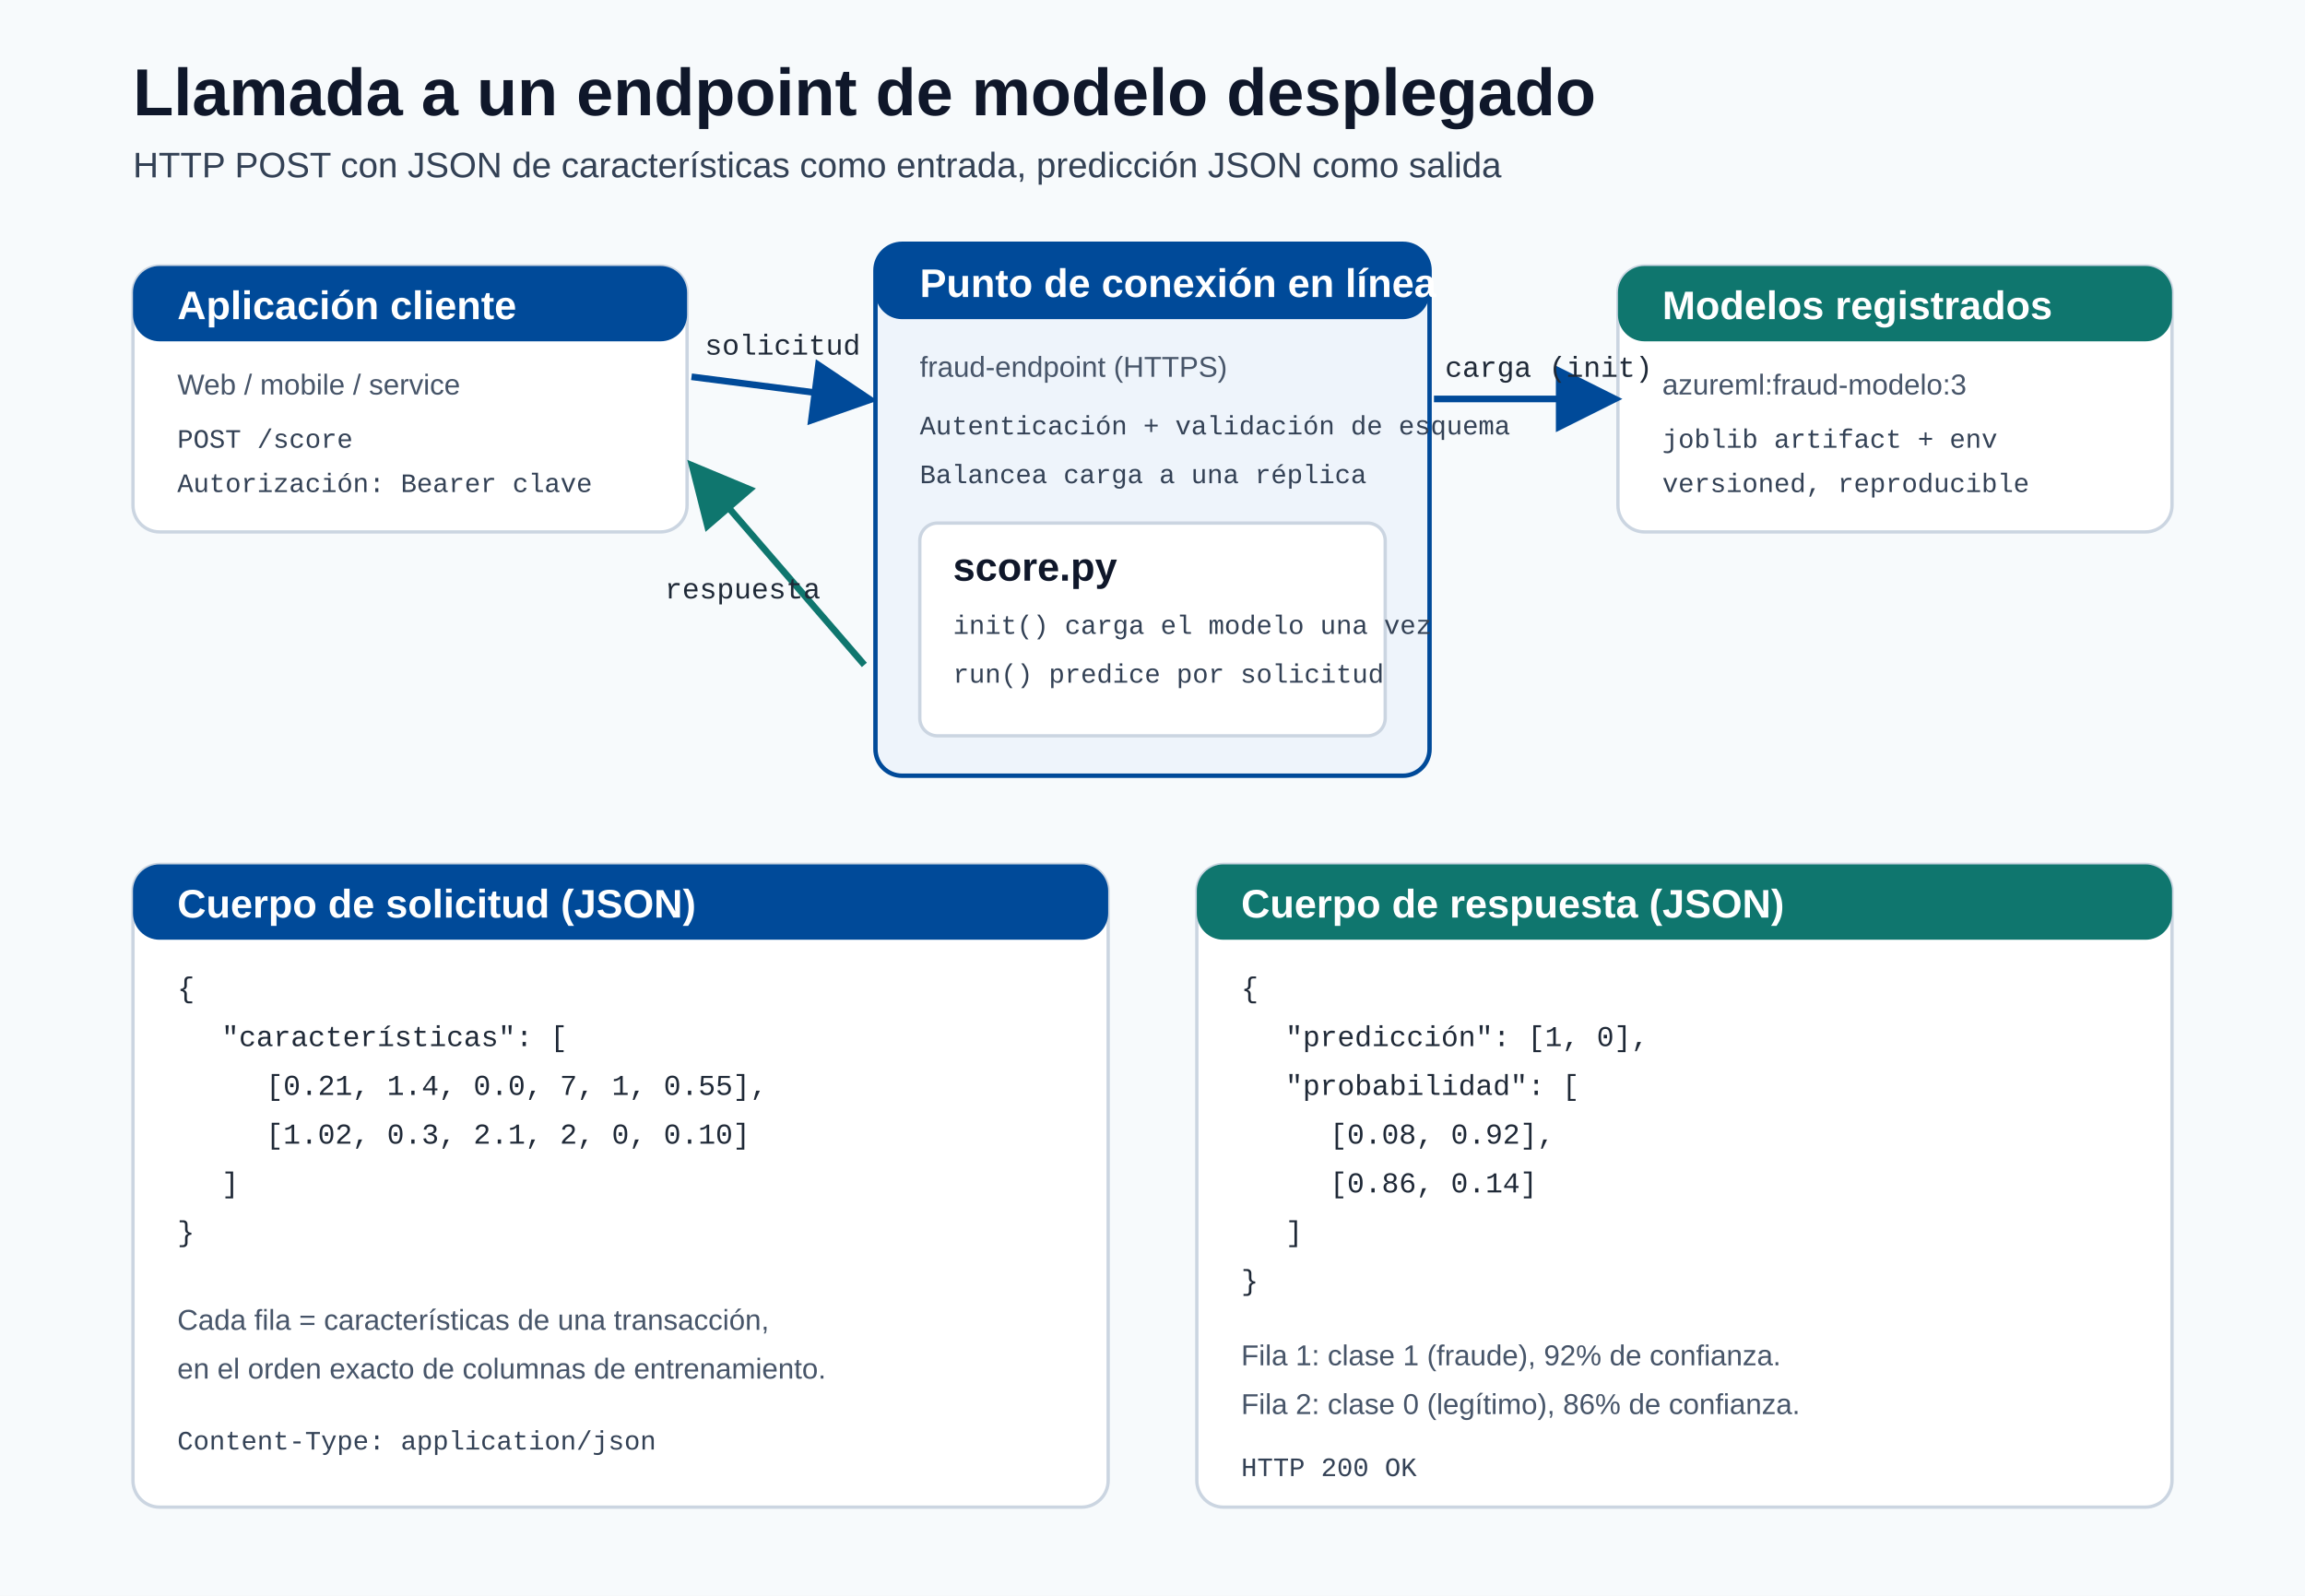
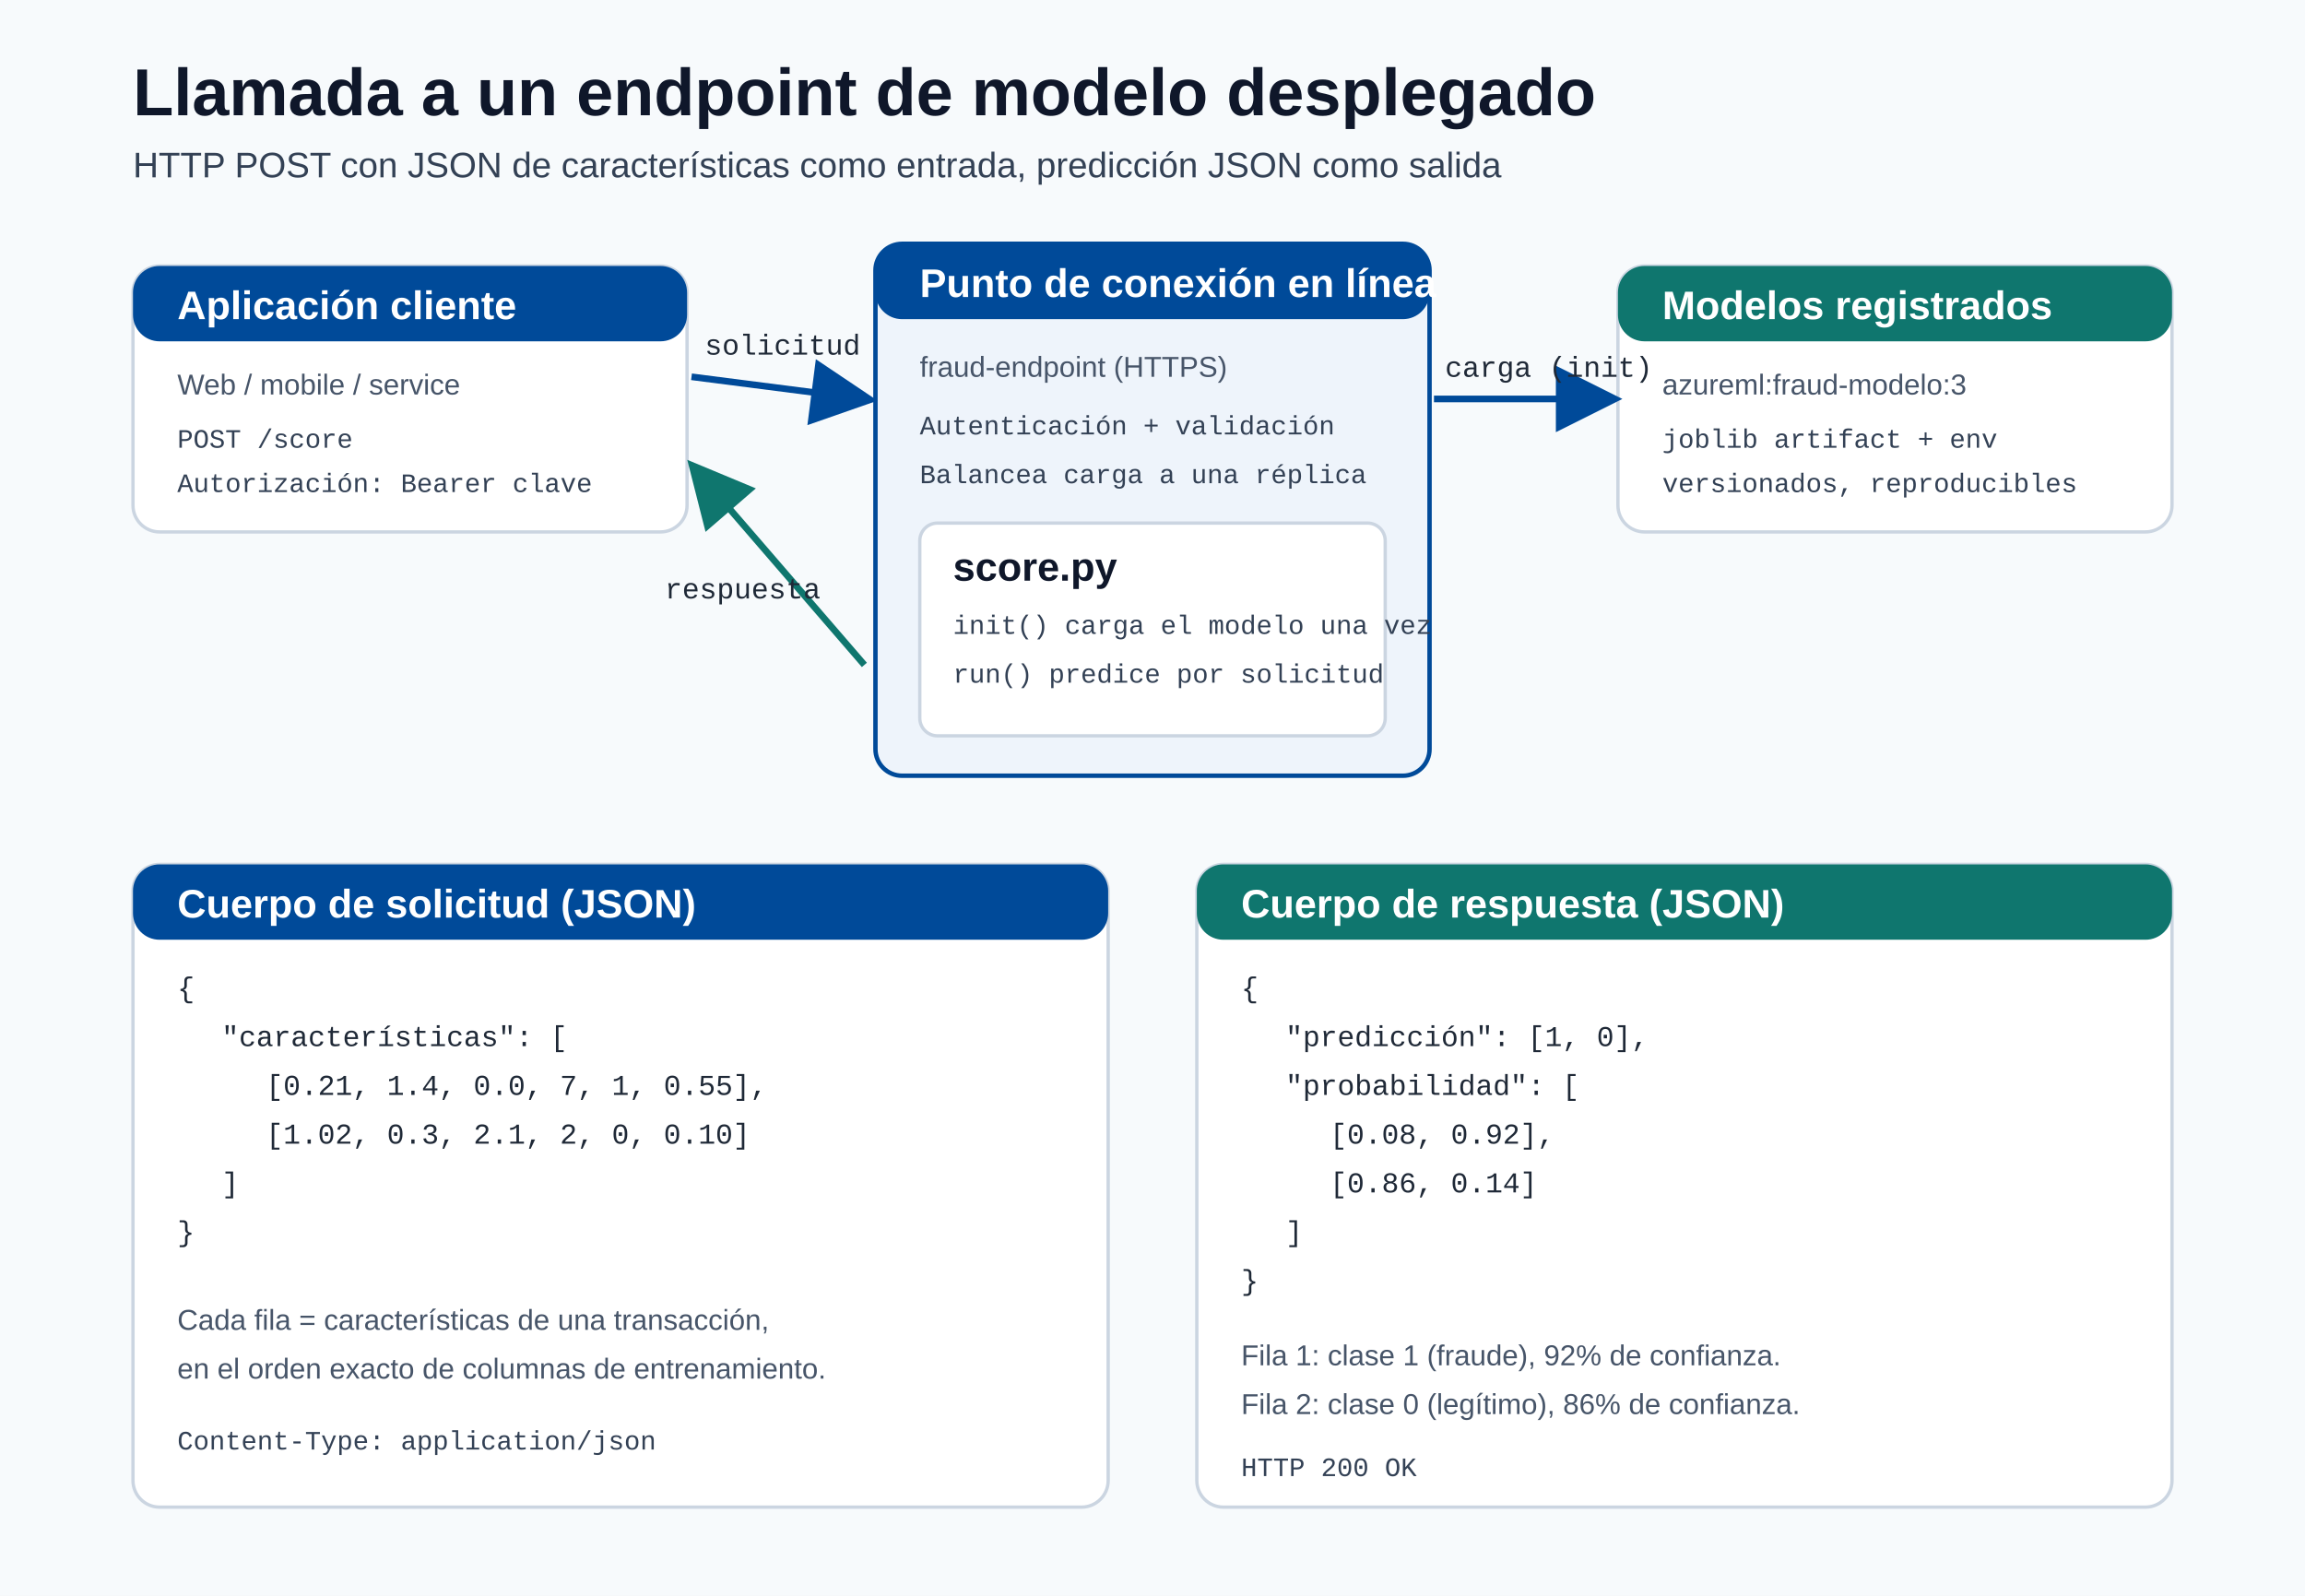
<svg xmlns="http://www.w3.org/2000/svg" width="1040" height="720" viewBox="0 0 1040 720" role="img" aria-labelledby="title desc">
  <defs>
    <style>
      .bg { fill: #f7fafc; }
      .title { fill: #0f172a; font-family: Segoe UI, Arial, sans-serif; font-size: 30px; font-weight: 700; }
      .subtitle { fill: #334155; font-family: Segoe UI, Arial, sans-serif; font-size: 16px; }
      .card { fill: #ffffff; stroke: #cbd5e1; stroke-width: 1.5; }
      .endpoint { fill: #eef4fb; stroke: #004a99; stroke-width: 2; }
      .head { font-family: Segoe UI, Arial, sans-serif; font-size: 18px; font-weight: 700; fill: #0f172a; }
      .headw { font-family: Segoe UI, Arial, sans-serif; font-size: 18px; font-weight: 700; fill: #ffffff; }
      .mono { font-family: Consolas, "Courier New", monospace; font-size: 13px; fill: #1f2937; }
      .monosm { font-family: Consolas, "Courier New", monospace; font-size: 12px; fill: #334155; }
      .label { font-family: Segoe UI, Arial, sans-serif; font-size: 13px; fill: #475569; }
      .pill { fill: #004a99; }
      .pillg { fill: #0f766e; }
      .arrow { stroke: #004a99; stroke-width: 3; fill: none; }
      .arrowback { stroke: #0f766e; stroke-width: 3; fill: none; }
    </style>
    <marker id="ablue" markerWidth="10" markerHeight="10" refX="8" refY="5" orient="auto">
      <path d="M0,0 L10,5 L0,10 z" fill="#004a99" />
    </marker>
    <marker id="agreen" markerWidth="10" markerHeight="10" refX="8" refY="5" orient="auto">
      <path d="M0,0 L10,5 L0,10 z" fill="#0f766e" />
    </marker>
  </defs>
  <rect class="bg" x="0" y="0" width="1040" height="720" />
  <text class="title" x="60" y="52">Llamada a un endpoint de modelo desplegado</text>
  <text class="subtitle" x="60" y="80">HTTP POST con JSON de características como entrada, predicción JSON como salida</text>
  <rect class="card" x="60" y="120" width="250" height="120" rx="12" />
  <rect class="pill" x="60" y="120" width="250" height="34" rx="12" />
  <text class="headw" x="80" y="144">Aplicación cliente</text>
  <text class="label" x="80" y="178">Web / mobile / service</text>
  <text class="monosm" x="80" y="202">POST /score</text>
  <text class="monosm" x="80" y="222">Autorización: Bearer clave</text>
  <rect class="endpoint" x="395" y="110" width="250" height="240" rx="12" />
  <rect class="pill" x="395" y="110" width="250" height="34" rx="12" />
-   <text class="headw" x="415" y="134">Punto de conexión en línea</text>
+   <text class="headw" x="415" y="134" font-size="15">Punto de conexión en línea</text>
  <text class="label" x="415" y="170">fraud-endpoint (HTTPS)</text>
-   <text class="monosm" x="415" y="196">Autenticación + validación de esquema</text>
+   <text class="monosm" x="415" y="196">Autenticación + validación</text>
  <text class="monosm" x="415" y="218">Balancea carga a una réplica</text>
  <rect class="card" x="415" y="236" width="210" height="96" rx="8" />
  <text class="head" x="430" y="262" font-size="15">score.py</text>
  <text class="monosm" x="430" y="286">init() carga el modelo una vez</text>
  <text class="monosm" x="430" y="308">run() predice por solicitud</text>
  <rect class="card" x="730" y="120" width="250" height="120" rx="12" />
  <rect class="pillg" x="730" y="120" width="250" height="34" rx="12" />
  <text class="headw" x="750" y="144">Modelos registrados</text>
  <text class="label" x="750" y="178">azureml:fraud-modelo:3</text>
  <text class="monosm" x="750" y="202">joblib artifact + env</text>
-   <text class="monosm" x="750" y="222">versioned, reproducible</text>
+   <text class="monosm" x="750" y="222">versionados, reproducibles</text>
  <path class="arrow" d="M312,170 L390,180" marker-end="url(#ablue)" />
  <text class="mono" x="318" y="160" fill="#004a99" font-size="12">solicitud</text>
  <path class="arrowback" d="M390,300 L314,212" marker-end="url(#agreen)" />
  <text class="mono" x="300" y="270" fill="#0f766e" font-size="12">respuesta</text>
  <path class="arrow" d="M647,180 L726,180" marker-end="url(#ablue)" />
  <text class="mono" x="652" y="170" fill="#004a99" font-size="12">carga (init)</text>
  <rect class="card" x="60" y="390" width="440" height="290" rx="12" />
  <rect class="pill" x="60" y="390" width="440" height="34" rx="12" />
  <text class="headw" x="80" y="414">Cuerpo de solicitud (JSON)</text>
  <text class="mono" x="80" y="450">{</text>
  <text class="mono" x="100" y="472">"características": [</text>
  <text class="mono" x="120" y="494">[0.21, 1.4, 0.0, 7, 1, 0.55],</text>
  <text class="mono" x="120" y="516">[1.02, 0.3, 2.1, 2, 0, 0.10]</text>
  <text class="mono" x="100" y="538">]</text>
  <text class="mono" x="80" y="560">}</text>
  <text class="label" x="80" y="600">Cada fila = características de una transacción,</text>
  <text class="label" x="80" y="622">en el orden exacto de columnas de entrenamiento.</text>
  <text class="monosm" x="80" y="654">Content-Type: application/json</text>
  <rect class="card" x="540" y="390" width="440" height="290" rx="12" />
  <rect class="pillg" x="540" y="390" width="440" height="34" rx="12" />
  <text class="headw" x="560" y="414">Cuerpo de respuesta (JSON)</text>
  <text class="mono" x="560" y="450">{</text>
  <text class="mono" x="580" y="472">"predicción": [1, 0],</text>
  <text class="mono" x="580" y="494">"probabilidad": [</text>
  <text class="mono" x="600" y="516">[0.08, 0.92],</text>
  <text class="mono" x="600" y="538">[0.86, 0.14]</text>
  <text class="mono" x="580" y="560">]</text>
  <text class="mono" x="560" y="582">}</text>
  <text class="label" x="560" y="616">Fila 1: clase 1 (fraude), 92% de confianza.</text>
  <text class="label" x="560" y="638">Fila 2: clase 0 (legítimo), 86% de confianza.</text>
  <text class="monosm" x="560" y="666">HTTP 200 OK</text>
</svg>
